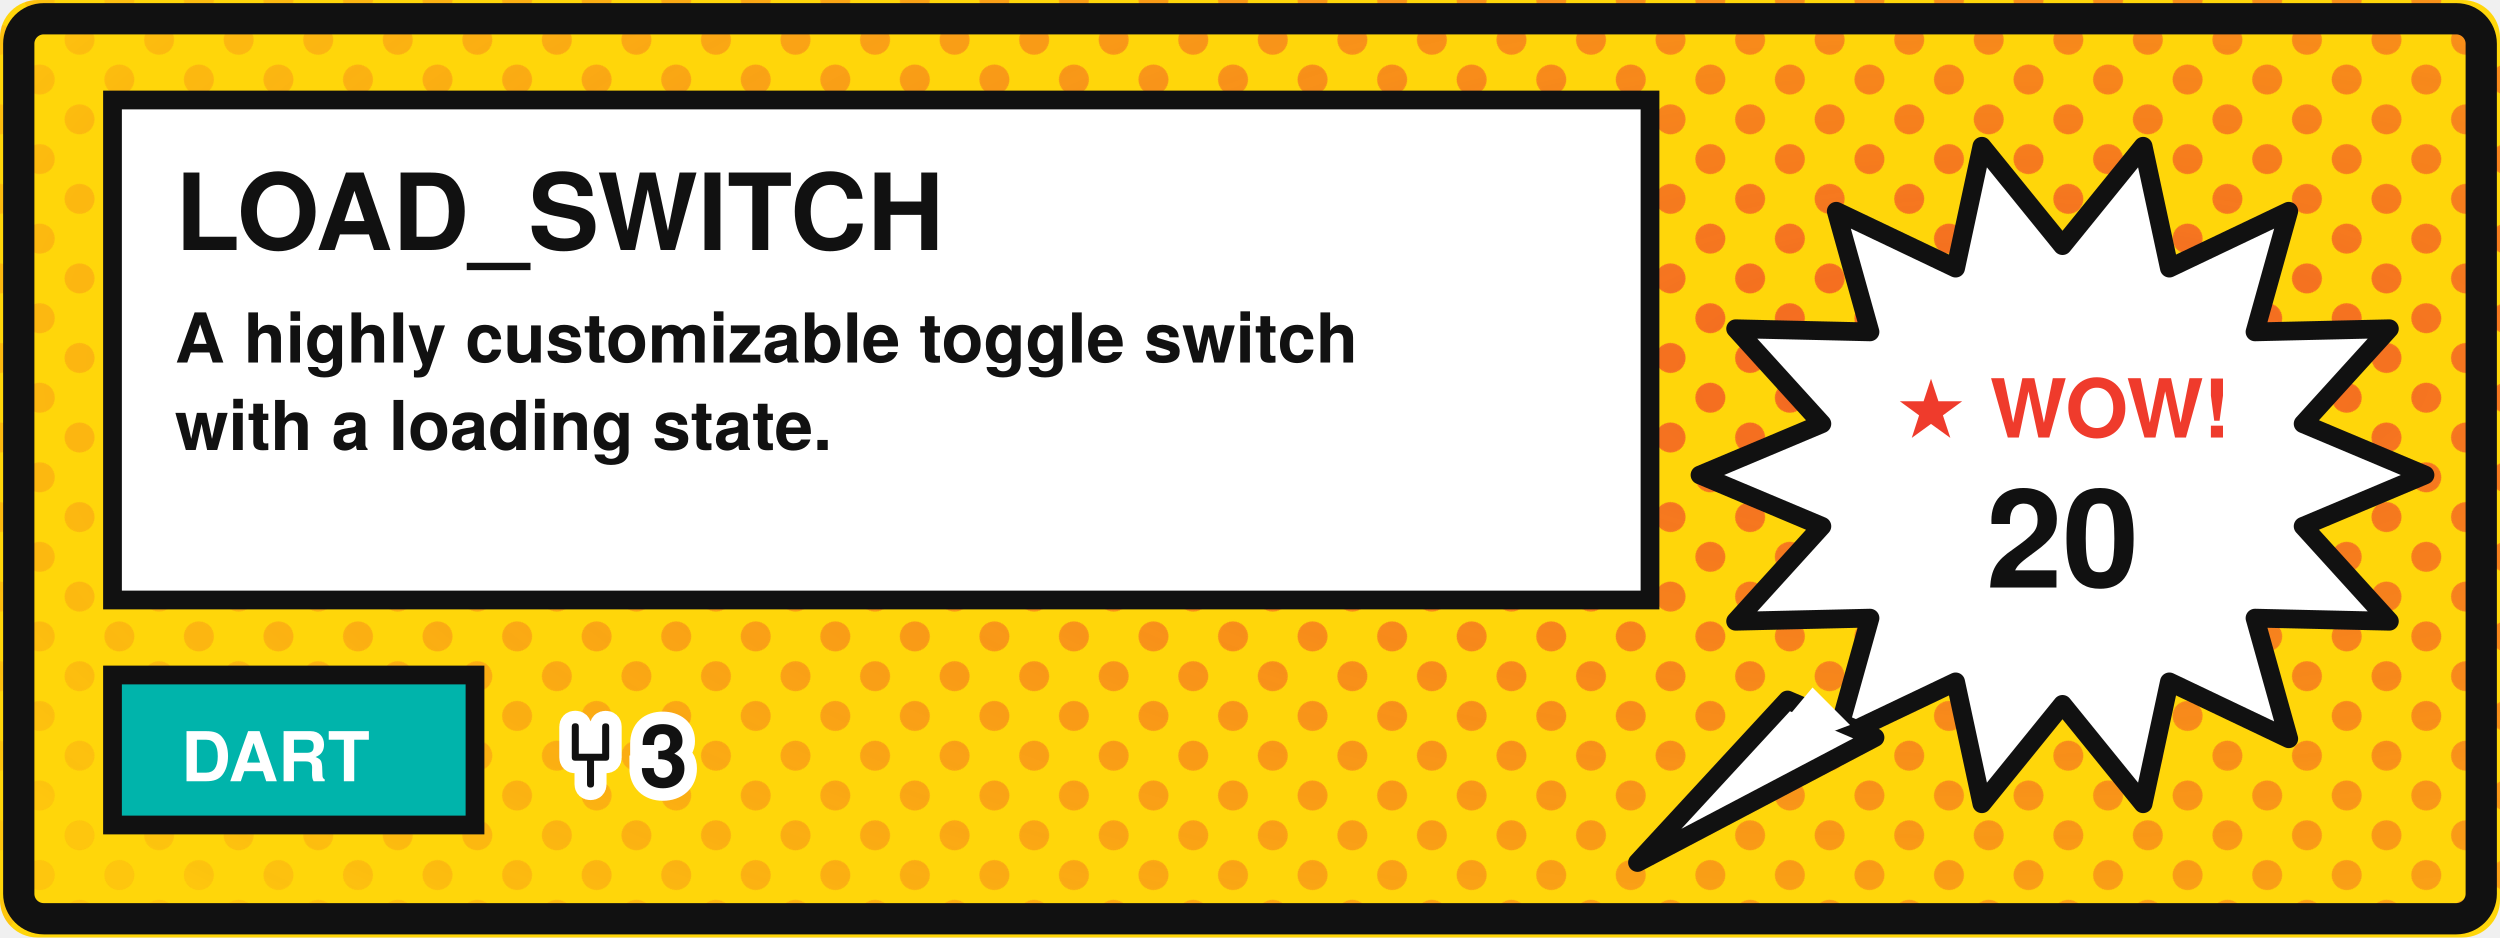
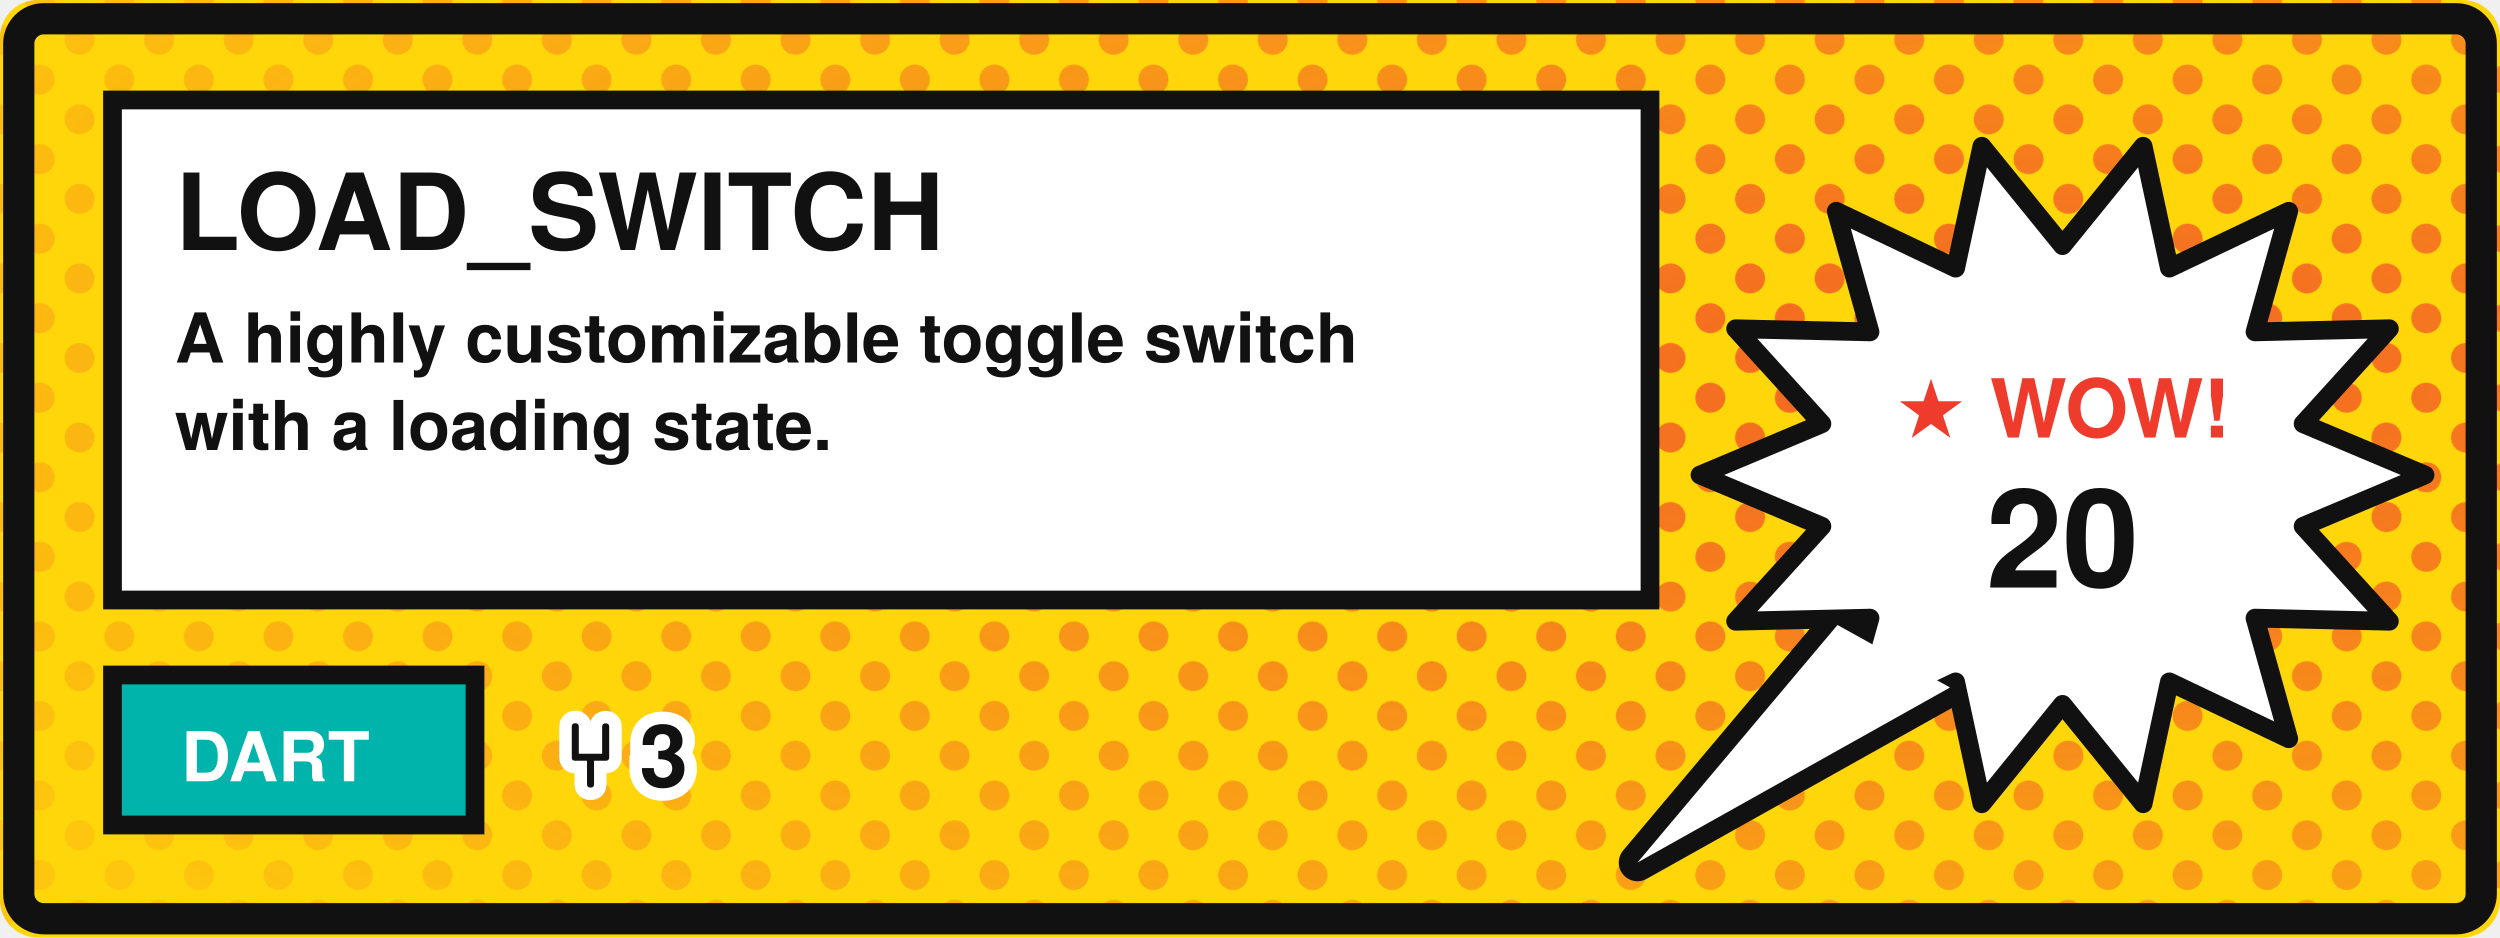
<svg xmlns="http://www.w3.org/2000/svg" width="400" height="150" viewBox="0 0 400 150" role="img">
  <defs>
    <pattern id="dots" width="9" height="9" patternUnits="userSpaceOnUse" patternTransform="rotate(45)">
      <circle cx="4.5" cy="4.5" r="2.4" fill="#ef3b2c" />
    </pattern>
    <radialGradient id="fade" cx=".8" cy=".4" r=".9">
      <stop offset="0" stop-color="#fff" />
      <stop offset="1" stop-color="#fff" stop-opacity=".15" />
    </radialGradient>
    <mask id="m">
      <rect width="400" height="150" fill="url(#fade)" />
    </mask>
  </defs>
  <rect width="400" height="150" rx="6" fill="#ffd60a" />
  <rect width="400" height="150" rx="6" fill="url(#dots)" mask="url(#m)" opacity=".75" />
  <rect x="3" y="3" width="394" height="144" rx="4" fill="none" stroke="#111" stroke-width="5" />
  <g font-family="'Arial Black', 'Helvetica Neue', Impact, sans-serif" font-weight="900" fill="#111">
    <rect x="18" y="16" width="246" height="80" fill="#fff" stroke="#111" stroke-width="3" />
    <text x="28" y="40" font-size="17">LOAD_SWITCH</text>
    <text font-size="11" font-weight="700" font-family="'Comic Sans MS', 'Chalkboard SE', 'Arial Black', 'Helvetica Neue', Impact, sans-serif">
      <tspan x="28" y="58">A highly customizable toggle switch</tspan>
      <tspan x="28" y="72">with a loading state.</tspan>
    </text>
    <rect x="18" y="108" width="58" height="24" fill="#00B4AB" stroke="#111" stroke-width="3" />
    <text x="29" y="125" font-size="11" fill="#fff">DART</text>
    <text x="90" y="126" font-size="14" stroke="#fff" stroke-width="4" paint-order="stroke">⑂ 3</text>
+     <path d="M294 100L262 138L312 110Z" fill="#fff" stroke="#111" stroke-width="6" stroke-linejoin="round" />
    <polygon points="388.0,76.0 368.5,84.2 382.3,99.4 360.8,98.9 366.2,118.2 347.1,109.1 342.9,128.6 330.0,112.7 317.1,128.6 312.9,109.1 293.8,118.2 299.2,98.9 277.7,99.4 291.5,84.2 272.0,76.0 291.5,67.8 277.7,52.6 299.2,53.1 293.8,33.8 312.9,42.9 317.1,23.4 330.0,39.3 342.9,23.4 347.1,42.9 366.2,33.8 360.8,53.1 382.3,52.6 368.5,67.8" fill="#fff" stroke="#111" stroke-width="3" stroke-linejoin="round" />
-     <path d="M286 112L262 138L300 118Z" fill="#fff" stroke="#111" stroke-width="3" stroke-linejoin="round" />
-     <path d="M290 110L280 122L296 116Z" fill="#fff" />
+     <path d="M294 100L262 138L312 110Z" fill="#fff" />
    <text x="330" y="70" font-size="13" fill="#ef3b2c" text-anchor="middle">★ WOW!</text>
    <text x="330" y="94" font-size="22" text-anchor="middle">20</text>
  </g>
</svg>
